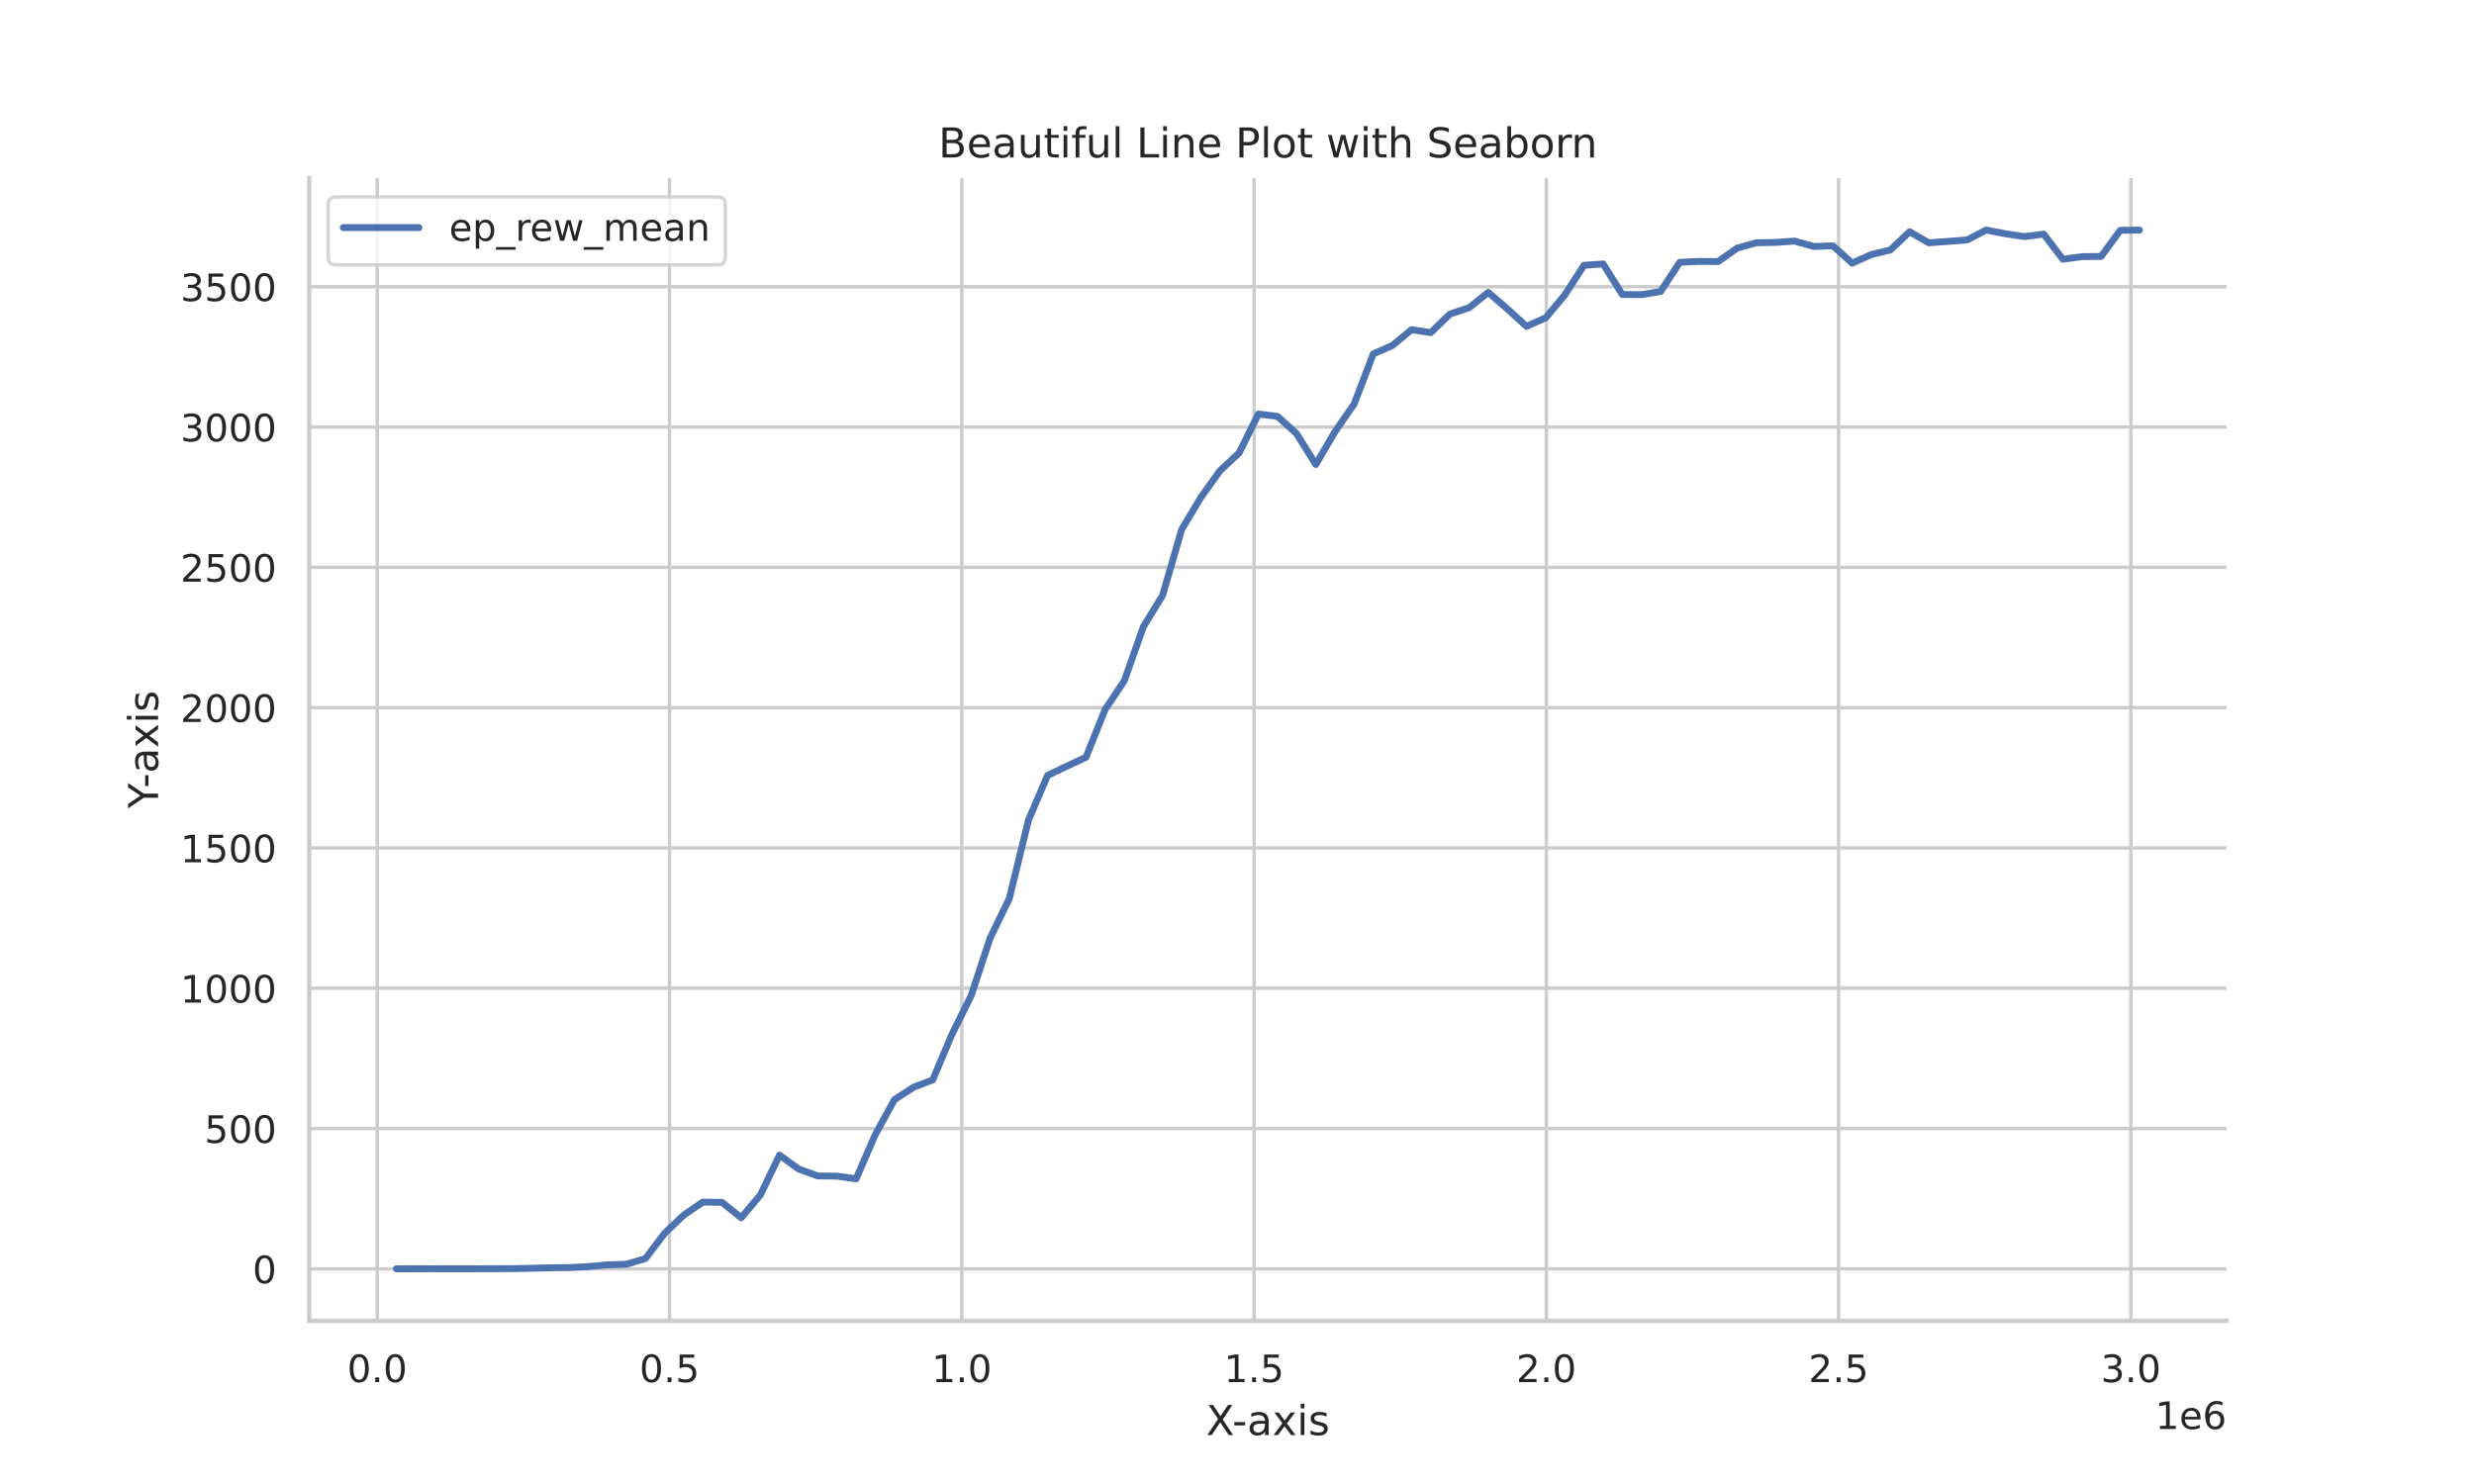
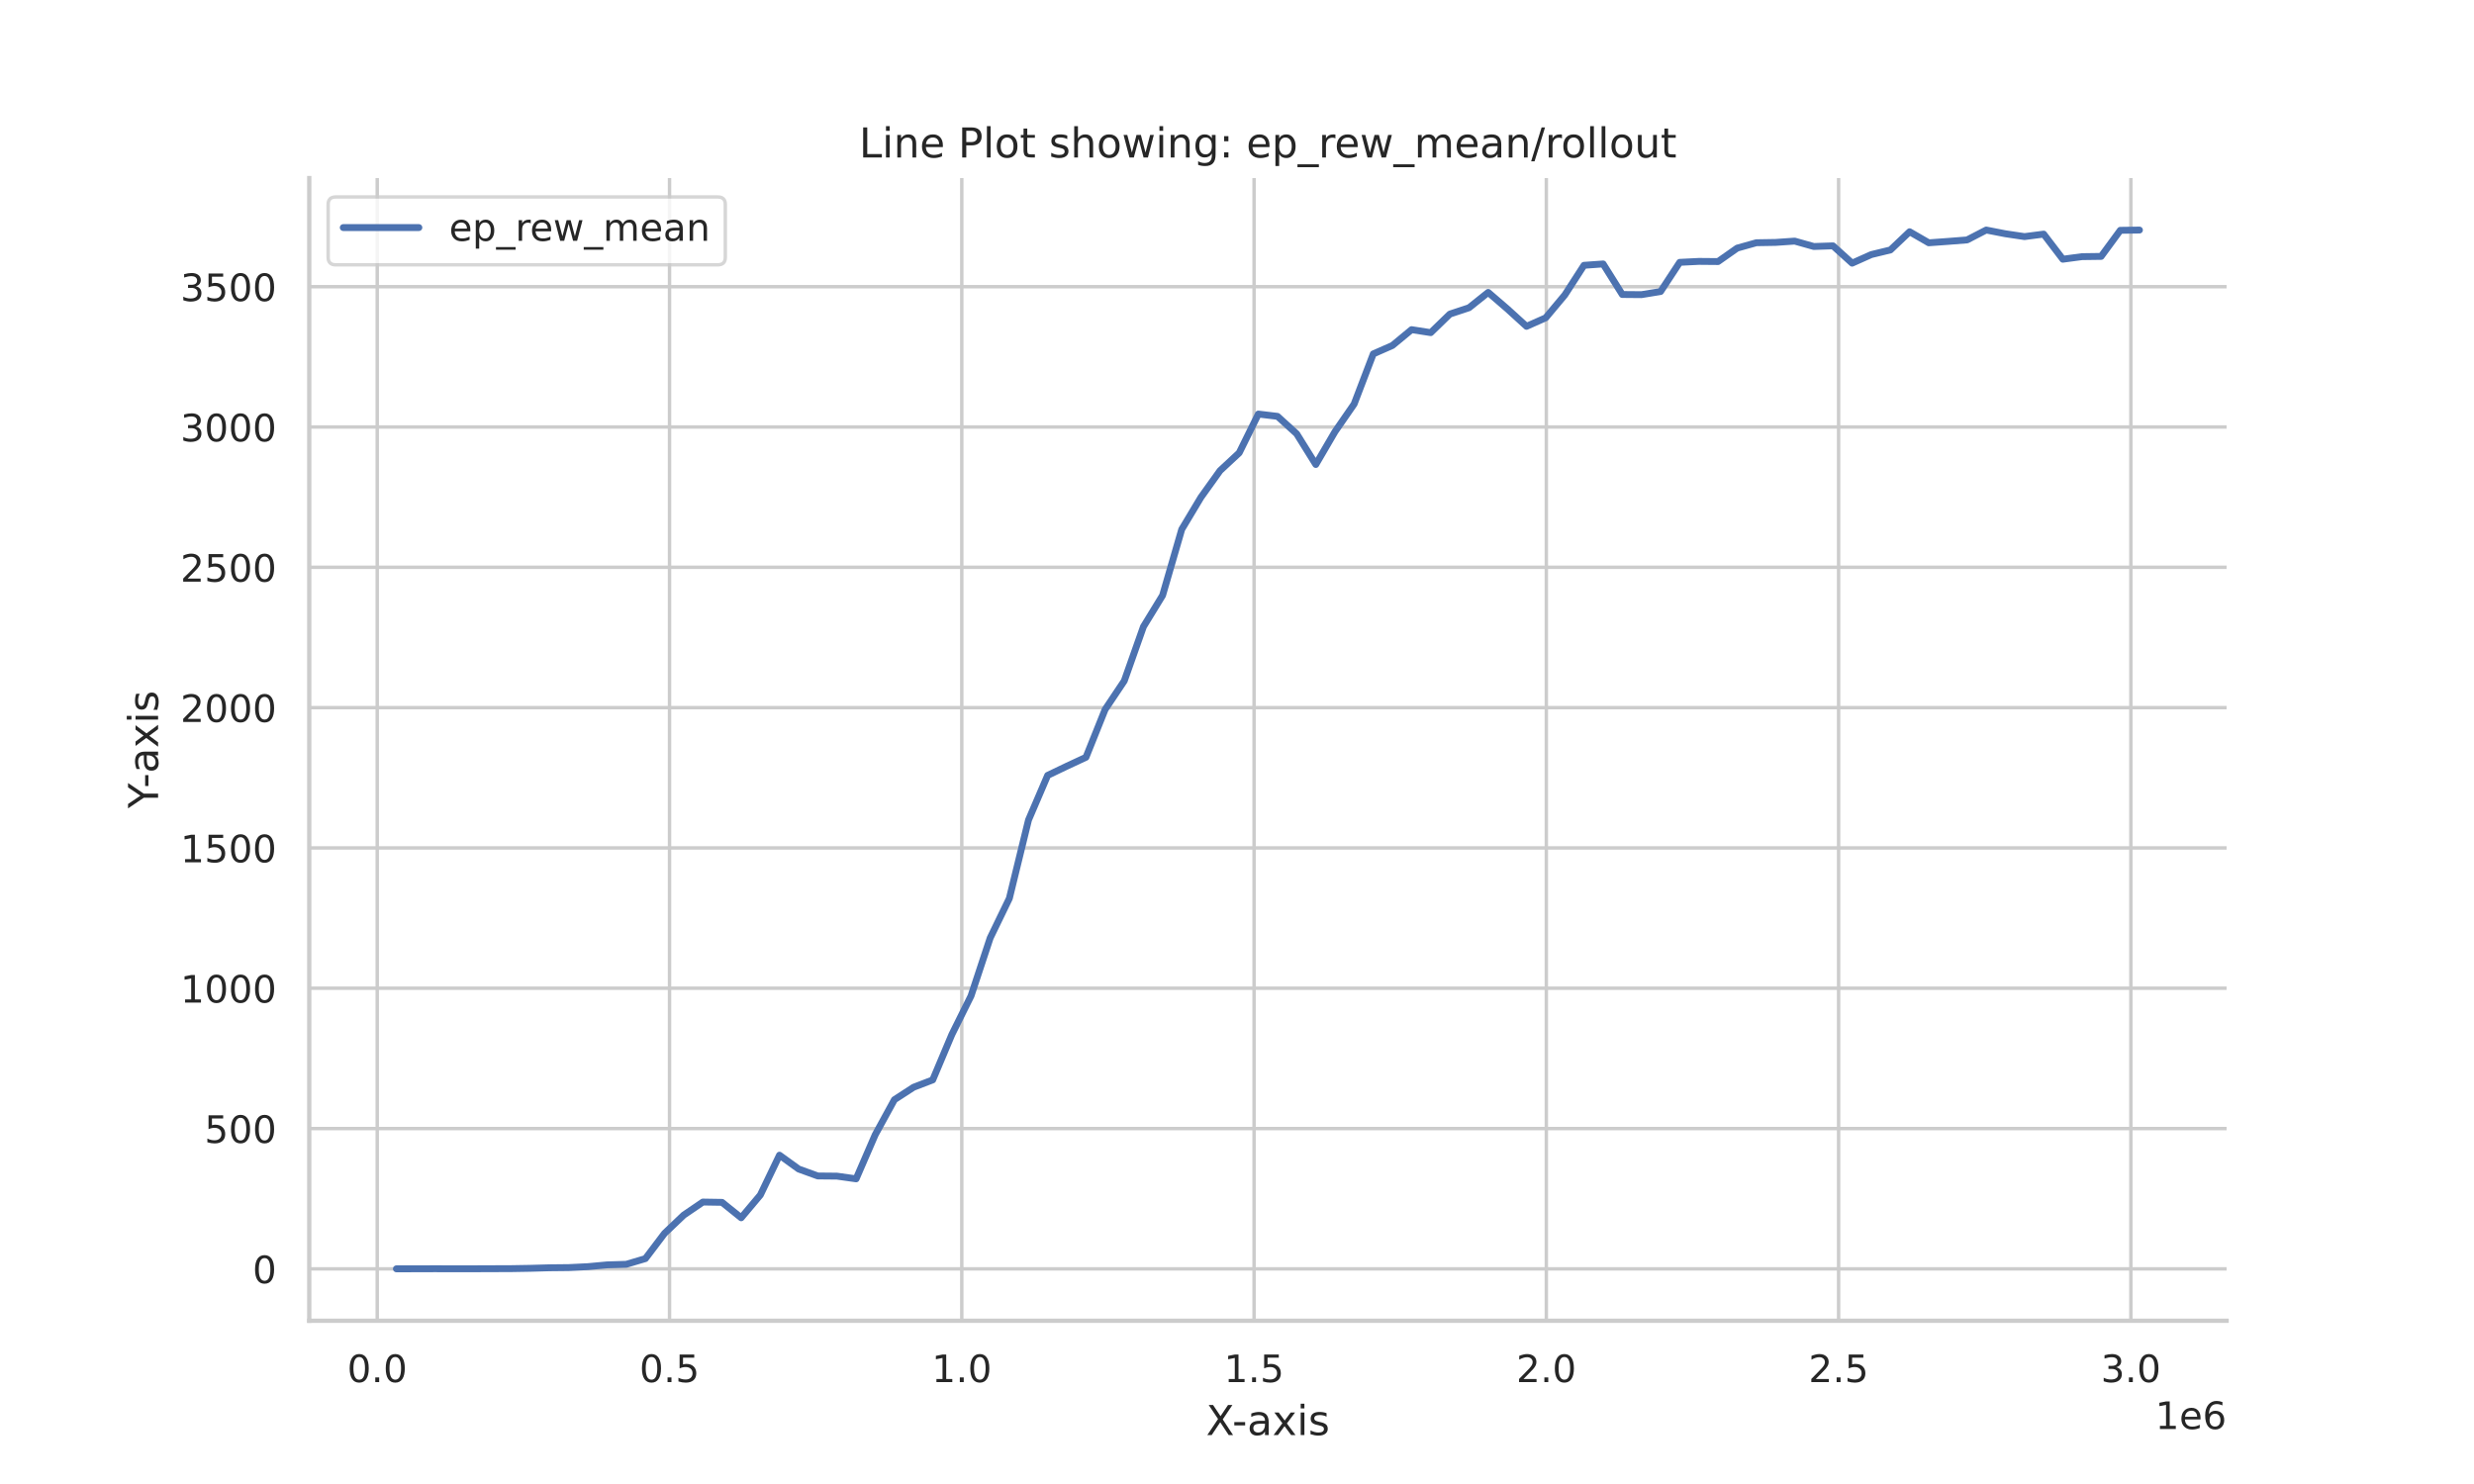
<svg xmlns="http://www.w3.org/2000/svg" xmlns:xlink="http://www.w3.org/1999/xlink" width="720pt" height="432pt" viewBox="0 0 720 432" version="1.1">
  <defs>
    <style type="text/css">*{stroke-linejoin: round; stroke-linecap: butt}</style>
  </defs>
  <g id="figure_1">
    <g id="patch_1">
      <path d="M 0 432  L 720 432  L 720 0  L 0 0  z " style="fill: #ffffff" />
    </g>
    <g id="axes_1">
      <g id="patch_2">
        <path d="M 90 384.48  L 648 384.48  L 648 51.84  L 90 51.84  z " style="fill: #ffffff" />
      </g>
      <g id="matplotlib.axis_1">
        <g id="xtick_1">
          <g id="line2d_1">
-             <path d="M 109.789 384.48  L 109.789 51.84  " clip-path="url(#p60ff860751)" style="fill: none; stroke: #cccccc; stroke-linecap: round" />
+             <path d="M 109.789 384.48  L 109.789 51.84  " clip-path="url(#p2292378111)" style="fill: none; stroke: #cccccc; stroke-linecap: round" />
          </g>
          <g id="text_1">
            <g style="fill: #262626" transform="translate(101.0425 402.3383) scale(0.11 -0.11)">
              <defs>
                <path id="DejaVuSans-30" d="M 2034 4250  Q 1547 4250 1301 3770  Q 1056 3291 1056 2328  Q 1056 1369 1301 889  Q 1547 409 2034 409  Q 2525 409 2770 889  Q 3016 1369 3016 2328  Q 3016 3291 2770 3770  Q 2525 4250 2034 4250  z M 2034 4750  Q 2819 4750 3233 4129  Q 3647 3509 3647 2328  Q 3647 1150 3233 529  Q 2819 -91 2034 -91  Q 1250 -91 836 529  Q 422 1150 422 2328  Q 422 3509 836 4129  Q 1250 4750 2034 4750  z " transform="scale(0.015625)" />
                <path id="DejaVuSans-2e" d="M 684 794  L 1344 794  L 1344 0  L 684 0  L 684 794  z " transform="scale(0.015625)" />
              </defs>
              <use xlink:href="#DejaVuSans-30" />
              <use xlink:href="#DejaVuSans-2e" x="63.623" />
              <use xlink:href="#DejaVuSans-30" x="95.41" />
            </g>
          </g>
        </g>
        <g id="xtick_2">
          <g id="line2d_2">
-             <path d="M 194.848 384.48  L 194.848 51.84  " clip-path="url(#p60ff860751)" style="fill: none; stroke: #cccccc; stroke-linecap: round" />
+             <path d="M 194.848 384.48  L 194.848 51.84  " clip-path="url(#p2292378111)" style="fill: none; stroke: #cccccc; stroke-linecap: round" />
          </g>
          <g id="text_2">
            <g style="fill: #262626" transform="translate(186.1015 402.3383) scale(0.11 -0.11)">
              <defs>
                <path id="DejaVuSans-35" d="M 691 4666  L 3169 4666  L 3169 4134  L 1269 4134  L 1269 2991  Q 1406 3038 1543 3061  Q 1681 3084 1819 3084  Q 2600 3084 3056 2656  Q 3513 2228 3513 1497  Q 3513 744 3044 326  Q 2575 -91 1722 -91  Q 1428 -91 1123 -41  Q 819 9 494 109  L 494 744  Q 775 591 1075 516  Q 1375 441 1709 441  Q 2250 441 2565 725  Q 2881 1009 2881 1497  Q 2881 1984 2565 2268  Q 2250 2553 1709 2553  Q 1456 2553 1204 2497  Q 953 2441 691 2322  L 691 4666  z " transform="scale(0.015625)" />
              </defs>
              <use xlink:href="#DejaVuSans-30" />
              <use xlink:href="#DejaVuSans-2e" x="63.623" />
              <use xlink:href="#DejaVuSans-35" x="95.41" />
            </g>
          </g>
        </g>
        <g id="xtick_3">
          <g id="line2d_3">
-             <path d="M 279.907 384.48  L 279.907 51.84  " clip-path="url(#p60ff860751)" style="fill: none; stroke: #cccccc; stroke-linecap: round" />
+             <path d="M 279.907 384.48  L 279.907 51.84  " clip-path="url(#p2292378111)" style="fill: none; stroke: #cccccc; stroke-linecap: round" />
          </g>
          <g id="text_3">
            <g style="fill: #262626" transform="translate(271.1605 402.3383) scale(0.11 -0.11)">
              <defs>
                <path id="DejaVuSans-31" d="M 794 531  L 1825 531  L 1825 4091  L 703 3866  L 703 4441  L 1819 4666  L 2450 4666  L 2450 531  L 3481 531  L 3481 0  L 794 0  L 794 531  z " transform="scale(0.015625)" />
              </defs>
              <use xlink:href="#DejaVuSans-31" />
              <use xlink:href="#DejaVuSans-2e" x="63.623" />
              <use xlink:href="#DejaVuSans-30" x="95.41" />
            </g>
          </g>
        </g>
        <g id="xtick_4">
          <g id="line2d_4">
-             <path d="M 364.966 384.48  L 364.966 51.84  " clip-path="url(#p60ff860751)" style="fill: none; stroke: #cccccc; stroke-linecap: round" />
+             <path d="M 364.966 384.48  L 364.966 51.84  " clip-path="url(#p2292378111)" style="fill: none; stroke: #cccccc; stroke-linecap: round" />
          </g>
          <g id="text_4">
            <g style="fill: #262626" transform="translate(356.2194 402.3383) scale(0.11 -0.11)">
              <use xlink:href="#DejaVuSans-31" />
              <use xlink:href="#DejaVuSans-2e" x="63.623" />
              <use xlink:href="#DejaVuSans-35" x="95.41" />
            </g>
          </g>
        </g>
        <g id="xtick_5">
          <g id="line2d_5">
-             <path d="M 450.025 384.48  L 450.025 51.84  " clip-path="url(#p60ff860751)" style="fill: none; stroke: #cccccc; stroke-linecap: round" />
+             <path d="M 450.025 384.48  L 450.025 51.84  " clip-path="url(#p2292378111)" style="fill: none; stroke: #cccccc; stroke-linecap: round" />
          </g>
          <g id="text_5">
            <g style="fill: #262626" transform="translate(441.2784 402.3383) scale(0.11 -0.11)">
              <defs>
                <path id="DejaVuSans-32" d="M 1228 531  L 3431 531  L 3431 0  L 469 0  L 469 531  Q 828 903 1448 1529  Q 2069 2156 2228 2338  Q 2531 2678 2651 2914  Q 2772 3150 2772 3378  Q 2772 3750 2511 3984  Q 2250 4219 1831 4219  Q 1534 4219 1204 4116  Q 875 4013 500 3803  L 500 4441  Q 881 4594 1212 4672  Q 1544 4750 1819 4750  Q 2544 4750 2975 4387  Q 3406 4025 3406 3419  Q 3406 3131 3298 2873  Q 3191 2616 2906 2266  Q 2828 2175 2409 1742  Q 1991 1309 1228 531  z " transform="scale(0.015625)" />
              </defs>
              <use xlink:href="#DejaVuSans-32" />
              <use xlink:href="#DejaVuSans-2e" x="63.623" />
              <use xlink:href="#DejaVuSans-30" x="95.41" />
            </g>
          </g>
        </g>
        <g id="xtick_6">
          <g id="line2d_6">
-             <path d="M 535.084 384.48  L 535.084 51.84  " clip-path="url(#p60ff860751)" style="fill: none; stroke: #cccccc; stroke-linecap: round" />
+             <path d="M 535.084 384.48  L 535.084 51.84  " clip-path="url(#p2292378111)" style="fill: none; stroke: #cccccc; stroke-linecap: round" />
          </g>
          <g id="text_6">
            <g style="fill: #262626" transform="translate(526.3374 402.3383) scale(0.11 -0.11)">
              <use xlink:href="#DejaVuSans-32" />
              <use xlink:href="#DejaVuSans-2e" x="63.623" />
              <use xlink:href="#DejaVuSans-35" x="95.41" />
            </g>
          </g>
        </g>
        <g id="xtick_7">
          <g id="line2d_7">
-             <path d="M 620.143 384.48  L 620.143 51.84  " clip-path="url(#p60ff860751)" style="fill: none; stroke: #cccccc; stroke-linecap: round" />
+             <path d="M 620.143 384.48  L 620.143 51.84  " clip-path="url(#p2292378111)" style="fill: none; stroke: #cccccc; stroke-linecap: round" />
          </g>
          <g id="text_7">
            <g style="fill: #262626" transform="translate(611.3964 402.3383) scale(0.11 -0.11)">
              <defs>
                <path id="DejaVuSans-33" d="M 2597 2516  Q 3050 2419 3304 2112  Q 3559 1806 3559 1356  Q 3559 666 3084 287  Q 2609 -91 1734 -91  Q 1441 -91 1130 -33  Q 819 25 488 141  L 488 750  Q 750 597 1062 519  Q 1375 441 1716 441  Q 2309 441 2620 675  Q 2931 909 2931 1356  Q 2931 1769 2642 2001  Q 2353 2234 1838 2234  L 1294 2234  L 1294 2753  L 1863 2753  Q 2328 2753 2575 2939  Q 2822 3125 2822 3475  Q 2822 3834 2567 4026  Q 2313 4219 1838 4219  Q 1578 4219 1281 4162  Q 984 4106 628 3988  L 628 4550  Q 988 4650 1302 4700  Q 1616 4750 1894 4750  Q 2613 4750 3031 4423  Q 3450 4097 3450 3541  Q 3450 3153 3228 2886  Q 3006 2619 2597 2516  z " transform="scale(0.015625)" />
              </defs>
              <use xlink:href="#DejaVuSans-33" />
              <use xlink:href="#DejaVuSans-2e" x="63.623" />
              <use xlink:href="#DejaVuSans-30" x="95.41" />
            </g>
          </g>
        </g>
        <g id="text_8">
          <g style="fill: #262626" transform="translate(351.0047 417.7441) scale(0.12 -0.12)">
            <defs>
              <path id="DejaVuSans-58" d="M 403 4666  L 1081 4666  L 2241 2931  L 3406 4666  L 4084 4666  L 2584 2425  L 4184 0  L 3506 0  L 2194 1984  L 872 0  L 191 0  L 1856 2491  L 403 4666  z " transform="scale(0.015625)" />
              <path id="DejaVuSans-2d" d="M 313 2009  L 1997 2009  L 1997 1497  L 313 1497  L 313 2009  z " transform="scale(0.015625)" />
              <path id="DejaVuSans-61" d="M 2194 1759  Q 1497 1759 1228 1600  Q 959 1441 959 1056  Q 959 750 1161 570  Q 1363 391 1709 391  Q 2188 391 2477 730  Q 2766 1069 2766 1631  L 2766 1759  L 2194 1759  z M 3341 1997  L 3341 0  L 2766 0  L 2766 531  Q 2569 213 2275 61  Q 1981 -91 1556 -91  Q 1019 -91 701 211  Q 384 513 384 1019  Q 384 1609 779 1909  Q 1175 2209 1959 2209  L 2766 2209  L 2766 2266  Q 2766 2663 2505 2880  Q 2244 3097 1772 3097  Q 1472 3097 1187 3025  Q 903 2953 641 2809  L 641 3341  Q 956 3463 1253 3523  Q 1550 3584 1831 3584  Q 2591 3584 2966 3190  Q 3341 2797 3341 1997  z " transform="scale(0.015625)" />
              <path id="DejaVuSans-78" d="M 3513 3500  L 2247 1797  L 3578 0  L 2900 0  L 1881 1375  L 863 0  L 184 0  L 1544 1831  L 300 3500  L 978 3500  L 1906 2253  L 2834 3500  L 3513 3500  z " transform="scale(0.015625)" />
              <path id="DejaVuSans-69" d="M 603 3500  L 1178 3500  L 1178 0  L 603 0  L 603 3500  z M 603 4863  L 1178 4863  L 1178 4134  L 603 4134  L 603 4863  z " transform="scale(0.015625)" />
              <path id="DejaVuSans-73" d="M 2834 3397  L 2834 2853  Q 2591 2978 2328 3040  Q 2066 3103 1784 3103  Q 1356 3103 1142 2972  Q 928 2841 928 2578  Q 928 2378 1081 2264  Q 1234 2150 1697 2047  L 1894 2003  Q 2506 1872 2764 1633  Q 3022 1394 3022 966  Q 3022 478 2636 193  Q 2250 -91 1575 -91  Q 1294 -91 989 -36  Q 684 19 347 128  L 347 722  Q 666 556 975 473  Q 1284 391 1588 391  Q 1994 391 2212 530  Q 2431 669 2431 922  Q 2431 1156 2273 1281  Q 2116 1406 1581 1522  L 1381 1569  Q 847 1681 609 1914  Q 372 2147 372 2553  Q 372 3047 722 3315  Q 1072 3584 1716 3584  Q 2034 3584 2315 3537  Q 2597 3491 2834 3397  z " transform="scale(0.015625)" />
            </defs>
            <use xlink:href="#DejaVuSans-58" />
            <use xlink:href="#DejaVuSans-2d" x="63.506" />
            <use xlink:href="#DejaVuSans-61" x="99.59" />
            <use xlink:href="#DejaVuSans-78" x="160.869" />
            <use xlink:href="#DejaVuSans-69" x="220.049" />
            <use xlink:href="#DejaVuSans-73" x="247.832" />
          </g>
        </g>
        <g id="text_9">
          <g style="fill: #262626" transform="translate(627.2341 415.9842) scale(0.11 -0.11)">
            <defs>
              <path id="DejaVuSans-65" d="M 3597 1894  L 3597 1613  L 953 1613  Q 991 1019 1311 708  Q 1631 397 2203 397  Q 2534 397 2845 478  Q 3156 559 3463 722  L 3463 178  Q 3153 47 2828 -22  Q 2503 -91 2169 -91  Q 1331 -91 842 396  Q 353 884 353 1716  Q 353 2575 817 3079  Q 1281 3584 2069 3584  Q 2775 3584 3186 3129  Q 3597 2675 3597 1894  z M 3022 2063  Q 3016 2534 2758 2815  Q 2500 3097 2075 3097  Q 1594 3097 1305 2825  Q 1016 2553 972 2059  L 3022 2063  z " transform="scale(0.015625)" />
              <path id="DejaVuSans-36" d="M 2113 2584  Q 1688 2584 1439 2293  Q 1191 2003 1191 1497  Q 1191 994 1439 701  Q 1688 409 2113 409  Q 2538 409 2786 701  Q 3034 994 3034 1497  Q 3034 2003 2786 2293  Q 2538 2584 2113 2584  z M 3366 4563  L 3366 3988  Q 3128 4100 2886 4159  Q 2644 4219 2406 4219  Q 1781 4219 1451 3797  Q 1122 3375 1075 2522  Q 1259 2794 1537 2939  Q 1816 3084 2150 3084  Q 2853 3084 3261 2657  Q 3669 2231 3669 1497  Q 3669 778 3244 343  Q 2819 -91 2113 -91  Q 1303 -91 875 529  Q 447 1150 447 2328  Q 447 3434 972 4092  Q 1497 4750 2381 4750  Q 2619 4750 2861 4703  Q 3103 4656 3366 4563  z " transform="scale(0.015625)" />
            </defs>
            <use xlink:href="#DejaVuSans-31" />
            <use xlink:href="#DejaVuSans-65" x="63.623" />
            <use xlink:href="#DejaVuSans-36" x="125.146" />
          </g>
        </g>
      </g>
      <g id="matplotlib.axis_2">
        <g id="ytick_1">
          <g id="line2d_8">
-             <path d="M 90 369.365  L 648 369.365  " clip-path="url(#p60ff860751)" style="fill: none; stroke: #cccccc; stroke-linecap: round" />
+             <path d="M 90 369.365  L 648 369.365  " clip-path="url(#p2292378111)" style="fill: none; stroke: #cccccc; stroke-linecap: round" />
          </g>
          <g id="text_10">
            <g style="fill: #262626" transform="translate(73.50125 373.5442) scale(0.11 -0.11)">
              <use xlink:href="#DejaVuSans-30" />
            </g>
          </g>
        </g>
        <g id="ytick_2">
          <g id="line2d_9">
-             <path d="M 90 328.522  L 648 328.522  " clip-path="url(#p60ff860751)" style="fill: none; stroke: #cccccc; stroke-linecap: round" />
+             <path d="M 90 328.522  L 648 328.522  " clip-path="url(#p2292378111)" style="fill: none; stroke: #cccccc; stroke-linecap: round" />
          </g>
          <g id="text_11">
            <g style="fill: #262626" transform="translate(59.50375 332.7008) scale(0.11 -0.11)">
              <use xlink:href="#DejaVuSans-35" />
              <use xlink:href="#DejaVuSans-30" x="63.623" />
              <use xlink:href="#DejaVuSans-30" x="127.246" />
            </g>
          </g>
        </g>
        <g id="ytick_3">
          <g id="line2d_10">
-             <path d="M 90 287.678  L 648 287.678  " clip-path="url(#p60ff860751)" style="fill: none; stroke: #cccccc; stroke-linecap: round" />
+             <path d="M 90 287.678  L 648 287.678  " clip-path="url(#p2292378111)" style="fill: none; stroke: #cccccc; stroke-linecap: round" />
          </g>
          <g id="text_12">
            <g style="fill: #262626" transform="translate(52.505 291.8574) scale(0.11 -0.11)">
              <use xlink:href="#DejaVuSans-31" />
              <use xlink:href="#DejaVuSans-30" x="63.623" />
              <use xlink:href="#DejaVuSans-30" x="127.246" />
              <use xlink:href="#DejaVuSans-30" x="190.869" />
            </g>
          </g>
        </g>
        <g id="ytick_4">
          <g id="line2d_11">
-             <path d="M 90 246.835  L 648 246.835  " clip-path="url(#p60ff860751)" style="fill: none; stroke: #cccccc; stroke-linecap: round" />
+             <path d="M 90 246.835  L 648 246.835  " clip-path="url(#p2292378111)" style="fill: none; stroke: #cccccc; stroke-linecap: round" />
          </g>
          <g id="text_13">
            <g style="fill: #262626" transform="translate(52.505 251.014) scale(0.11 -0.11)">
              <use xlink:href="#DejaVuSans-31" />
              <use xlink:href="#DejaVuSans-35" x="63.623" />
              <use xlink:href="#DejaVuSans-30" x="127.246" />
              <use xlink:href="#DejaVuSans-30" x="190.869" />
            </g>
          </g>
        </g>
        <g id="ytick_5">
          <g id="line2d_12">
-             <path d="M 90 205.991  L 648 205.991  " clip-path="url(#p60ff860751)" style="fill: none; stroke: #cccccc; stroke-linecap: round" />
+             <path d="M 90 205.991  L 648 205.991  " clip-path="url(#p2292378111)" style="fill: none; stroke: #cccccc; stroke-linecap: round" />
          </g>
          <g id="text_14">
            <g style="fill: #262626" transform="translate(52.505 210.1706) scale(0.11 -0.11)">
              <use xlink:href="#DejaVuSans-32" />
              <use xlink:href="#DejaVuSans-30" x="63.623" />
              <use xlink:href="#DejaVuSans-30" x="127.246" />
              <use xlink:href="#DejaVuSans-30" x="190.869" />
            </g>
          </g>
        </g>
        <g id="ytick_6">
          <g id="line2d_13">
-             <path d="M 90 165.148  L 648 165.148  " clip-path="url(#p60ff860751)" style="fill: none; stroke: #cccccc; stroke-linecap: round" />
+             <path d="M 90 165.148  L 648 165.148  " clip-path="url(#p2292378111)" style="fill: none; stroke: #cccccc; stroke-linecap: round" />
          </g>
          <g id="text_15">
            <g style="fill: #262626" transform="translate(52.505 169.3272) scale(0.11 -0.11)">
              <use xlink:href="#DejaVuSans-32" />
              <use xlink:href="#DejaVuSans-35" x="63.623" />
              <use xlink:href="#DejaVuSans-30" x="127.246" />
              <use xlink:href="#DejaVuSans-30" x="190.869" />
            </g>
          </g>
        </g>
        <g id="ytick_7">
          <g id="line2d_14">
-             <path d="M 90 124.305  L 648 124.305  " clip-path="url(#p60ff860751)" style="fill: none; stroke: #cccccc; stroke-linecap: round" />
+             <path d="M 90 124.305  L 648 124.305  " clip-path="url(#p2292378111)" style="fill: none; stroke: #cccccc; stroke-linecap: round" />
          </g>
          <g id="text_16">
            <g style="fill: #262626" transform="translate(52.505 128.4838) scale(0.11 -0.11)">
              <use xlink:href="#DejaVuSans-33" />
              <use xlink:href="#DejaVuSans-30" x="63.623" />
              <use xlink:href="#DejaVuSans-30" x="127.246" />
              <use xlink:href="#DejaVuSans-30" x="190.869" />
            </g>
          </g>
        </g>
        <g id="ytick_8">
          <g id="line2d_15">
-             <path d="M 90 83.461  L 648 83.461  " clip-path="url(#p60ff860751)" style="fill: none; stroke: #cccccc; stroke-linecap: round" />
+             <path d="M 90 83.461  L 648 83.461  " clip-path="url(#p2292378111)" style="fill: none; stroke: #cccccc; stroke-linecap: round" />
          </g>
          <g id="text_17">
            <g style="fill: #262626" transform="translate(52.505 87.64038) scale(0.11 -0.11)">
              <use xlink:href="#DejaVuSans-33" />
              <use xlink:href="#DejaVuSans-35" x="63.623" />
              <use xlink:href="#DejaVuSans-30" x="127.246" />
              <use xlink:href="#DejaVuSans-30" x="190.869" />
            </g>
          </g>
        </g>
        <g id="text_18">
          <g style="fill: #262626" transform="translate(46.00937 235.2975) rotate(-90) scale(0.12 -0.12)">
            <defs>
              <path id="DejaVuSans-59" d="M -13 4666  L 666 4666  L 1959 2747  L 3244 4666  L 3922 4666  L 2272 2222  L 2272 0  L 1638 0  L 1638 2222  L -13 4666  z " transform="scale(0.015625)" />
            </defs>
            <use xlink:href="#DejaVuSans-59" />
            <use xlink:href="#DejaVuSans-2d" x="49.209" />
            <use xlink:href="#DejaVuSans-61" x="85.293" />
            <use xlink:href="#DejaVuSans-78" x="146.572" />
            <use xlink:href="#DejaVuSans-69" x="205.752" />
            <use xlink:href="#DejaVuSans-73" x="233.535" />
          </g>
        </g>
      </g>
      <g id="PolyCollection_1" />
      <g id="line2d_16">
-         <path d="M 115.364 369.36  L 120.938 369.358  L 126.512 369.338  L 132.087 369.351  L 137.661 369.348  L 143.236 369.326  L 148.81 369.307  L 154.385 369.212  L 159.959 369.057  L 165.533 368.999  L 171.108 368.728  L 176.682 368.211  L 182.257 368.044  L 187.831 366.385  L 193.406 359.027  L 198.98 353.723  L 204.554 349.923  L 210.129 350.013  L 215.703 354.5  L 221.278 347.87  L 226.852 336.278  L 232.427 340.308  L 238.001 342.329  L 243.575 342.38  L 249.15 343.167  L 254.724 330.306  L 260.299 320.128  L 265.873 316.508  L 271.448 314.364  L 277.022 301.14  L 282.596 289.911  L 288.171 273.04  L 293.745 261.53  L 299.32 238.717  L 304.894 225.714  L 310.469 223.042  L 316.043 220.448  L 321.617 206.537  L 327.192 198.205  L 332.766 182.436  L 338.341 173.325  L 343.915 154.102  L 349.49 144.792  L 355.064 137.011  L 360.638 131.827  L 366.213 120.532  L 371.787 121.201  L 377.362 126.275  L 382.936 135.216  L 388.51 125.676  L 394.085 117.618  L 399.659 103.023  L 405.234 100.57  L 410.808 95.963  L 416.383 96.833  L 421.957 91.427  L 427.531 89.583  L 433.106 85.12  L 438.68 89.921  L 444.255 94.998  L 449.829 92.528  L 455.404 85.864  L 460.978 77.234  L 466.552 76.835  L 472.127 85.727  L 477.701 85.776  L 483.276 84.864  L 488.85 76.37  L 494.425 76.093  L 499.999 76.141  L 505.573 72.227  L 511.148 70.664  L 516.722 70.571  L 522.297 70.188  L 527.871 71.756  L 533.446 71.568  L 539.02 76.607  L 544.594 74.11  L 550.169 72.757  L 555.743 67.462  L 561.318 70.68  L 566.892 70.278  L 572.467 69.844  L 578.041 66.96  L 583.615 68.048  L 589.19 68.875  L 594.764 68.153  L 600.339 75.461  L 605.913 74.713  L 611.488 74.638  L 617.062 67.048  L 622.636 66.97  " clip-path="url(#p60ff860751)" style="fill: none; stroke: #4c72b0; stroke-width: 2; stroke-linecap: round" />
+         <path d="M 115.364 369.36  L 120.938 369.358  L 126.512 369.338  L 132.087 369.351  L 137.661 369.348  L 143.236 369.326  L 148.81 369.307  L 154.385 369.212  L 159.959 369.057  L 165.533 368.999  L 171.108 368.728  L 176.682 368.211  L 182.257 368.044  L 187.831 366.385  L 193.406 359.027  L 198.98 353.723  L 204.554 349.923  L 210.129 350.013  L 215.703 354.5  L 221.278 347.87  L 226.852 336.278  L 232.427 340.308  L 238.001 342.329  L 243.575 342.38  L 249.15 343.167  L 254.724 330.306  L 260.299 320.128  L 265.873 316.508  L 271.448 314.364  L 277.022 301.14  L 282.596 289.911  L 288.171 273.04  L 293.745 261.53  L 299.32 238.717  L 304.894 225.714  L 310.469 223.042  L 316.043 220.448  L 321.617 206.537  L 327.192 198.205  L 332.766 182.436  L 338.341 173.325  L 343.915 154.102  L 349.49 144.792  L 355.064 137.011  L 360.638 131.827  L 366.213 120.532  L 371.787 121.201  L 377.362 126.275  L 382.936 135.216  L 388.51 125.676  L 394.085 117.618  L 399.659 103.023  L 405.234 100.57  L 410.808 95.963  L 416.383 96.833  L 421.957 91.427  L 427.531 89.583  L 433.106 85.12  L 438.68 89.921  L 444.255 94.998  L 449.829 92.528  L 455.404 85.864  L 460.978 77.234  L 466.552 76.835  L 472.127 85.727  L 477.701 85.776  L 483.276 84.864  L 488.85 76.37  L 494.425 76.093  L 499.999 76.141  L 505.573 72.227  L 511.148 70.664  L 516.722 70.571  L 522.297 70.188  L 527.871 71.756  L 533.446 71.568  L 539.02 76.607  L 544.594 74.11  L 550.169 72.757  L 555.743 67.462  L 561.318 70.68  L 566.892 70.278  L 572.467 69.844  L 578.041 66.96  L 583.615 68.048  L 589.19 68.875  L 594.764 68.153  L 600.339 75.461  L 605.913 74.713  L 611.488 74.638  L 617.062 67.048  L 622.636 66.97  " clip-path="url(#p2292378111)" style="fill: none; stroke: #4c72b0; stroke-width: 2; stroke-linecap: round" />
      </g>
      <g id="patch_3">
        <path d="M 90 384.48  L 90 51.84  " style="fill: none; stroke: #cccccc; stroke-width: 1.25; stroke-linejoin: miter; stroke-linecap: square" />
      </g>
      <g id="patch_4">
        <path d="M 90 384.48  L 648 384.48  " style="fill: none; stroke: #cccccc; stroke-width: 1.25; stroke-linejoin: miter; stroke-linecap: square" />
      </g>
      <g id="text_19">
-         <g style="fill: #262626" transform="translate(273.1209 45.84) scale(0.12 -0.12)">
+         <g style="fill: #262626" transform="translate(250.0303 45.84) scale(0.12 -0.12)">
          <defs>
-             <path id="DejaVuSans-42" d="M 1259 2228  L 1259 519  L 2272 519  Q 2781 519 3026 730  Q 3272 941 3272 1375  Q 3272 1813 3026 2020  Q 2781 2228 2272 2228  L 1259 2228  z M 1259 4147  L 1259 2741  L 2194 2741  Q 2656 2741 2882 2914  Q 3109 3088 3109 3444  Q 3109 3797 2882 3972  Q 2656 4147 2194 4147  L 1259 4147  z M 628 4666  L 2241 4666  Q 2963 4666 3353 4366  Q 3744 4066 3744 3513  Q 3744 3084 3544 2831  Q 3344 2578 2956 2516  Q 3422 2416 3680 2098  Q 3938 1781 3938 1306  Q 3938 681 3513 340  Q 3088 0 2303 0  L 628 0  L 628 4666  z " transform="scale(0.015625)" />
-             <path id="DejaVuSans-75" d="M 544 1381  L 544 3500  L 1119 3500  L 1119 1403  Q 1119 906 1312 657  Q 1506 409 1894 409  Q 2359 409 2629 706  Q 2900 1003 2900 1516  L 2900 3500  L 3475 3500  L 3475 0  L 2900 0  L 2900 538  Q 2691 219 2414 64  Q 2138 -91 1772 -91  Q 1169 -91 856 284  Q 544 659 544 1381  z M 1991 3584  L 1991 3584  z " transform="scale(0.015625)" />
-             <path id="DejaVuSans-74" d="M 1172 4494  L 1172 3500  L 2356 3500  L 2356 3053  L 1172 3053  L 1172 1153  Q 1172 725 1289 603  Q 1406 481 1766 481  L 2356 481  L 2356 0  L 1766 0  Q 1100 0 847 248  Q 594 497 594 1153  L 594 3053  L 172 3053  L 172 3500  L 594 3500  L 594 4494  L 1172 4494  z " transform="scale(0.015625)" />
-             <path id="DejaVuSans-66" d="M 2375 4863  L 2375 4384  L 1825 4384  Q 1516 4384 1395 4259  Q 1275 4134 1275 3809  L 1275 3500  L 2222 3500  L 2222 3053  L 1275 3053  L 1275 0  L 697 0  L 697 3053  L 147 3053  L 147 3500  L 697 3500  L 697 3744  Q 697 4328 969 4595  Q 1241 4863 1831 4863  L 2375 4863  z " transform="scale(0.015625)" />
-             <path id="DejaVuSans-6c" d="M 603 4863  L 1178 4863  L 1178 0  L 603 0  L 603 4863  z " transform="scale(0.015625)" />
-             <path id="DejaVuSans-20" transform="scale(0.015625)" />
            <path id="DejaVuSans-4c" d="M 628 4666  L 1259 4666  L 1259 531  L 3531 531  L 3531 0  L 628 0  L 628 4666  z " transform="scale(0.015625)" />
            <path id="DejaVuSans-6e" d="M 3513 2113  L 3513 0  L 2938 0  L 2938 2094  Q 2938 2591 2744 2837  Q 2550 3084 2163 3084  Q 1697 3084 1428 2787  Q 1159 2491 1159 1978  L 1159 0  L 581 0  L 581 3500  L 1159 3500  L 1159 2956  Q 1366 3272 1645 3428  Q 1925 3584 2291 3584  Q 2894 3584 3203 3211  Q 3513 2838 3513 2113  z " transform="scale(0.015625)" />
+             <path id="DejaVuSans-20" transform="scale(0.015625)" />
            <path id="DejaVuSans-50" d="M 1259 4147  L 1259 2394  L 2053 2394  Q 2494 2394 2734 2622  Q 2975 2850 2975 3272  Q 2975 3691 2734 3919  Q 2494 4147 2053 4147  L 1259 4147  z M 628 4666  L 2053 4666  Q 2838 4666 3239 4311  Q 3641 3956 3641 3272  Q 3641 2581 3239 2228  Q 2838 1875 2053 1875  L 1259 1875  L 1259 0  L 628 0  L 628 4666  z " transform="scale(0.015625)" />
+             <path id="DejaVuSans-6c" d="M 603 4863  L 1178 4863  L 1178 0  L 603 0  L 603 4863  z " transform="scale(0.015625)" />
            <path id="DejaVuSans-6f" d="M 1959 3097  Q 1497 3097 1228 2736  Q 959 2375 959 1747  Q 959 1119 1226 758  Q 1494 397 1959 397  Q 2419 397 2687 759  Q 2956 1122 2956 1747  Q 2956 2369 2687 2733  Q 2419 3097 1959 3097  z M 1959 3584  Q 2709 3584 3137 3096  Q 3566 2609 3566 1747  Q 3566 888 3137 398  Q 2709 -91 1959 -91  Q 1206 -91 779 398  Q 353 888 353 1747  Q 353 2609 779 3096  Q 1206 3584 1959 3584  z " transform="scale(0.015625)" />
+             <path id="DejaVuSans-74" d="M 1172 4494  L 1172 3500  L 2356 3500  L 2356 3053  L 1172 3053  L 1172 1153  Q 1172 725 1289 603  Q 1406 481 1766 481  L 2356 481  L 2356 0  L 1766 0  Q 1100 0 847 248  Q 594 497 594 1153  L 594 3053  L 172 3053  L 172 3500  L 594 3500  L 594 4494  L 1172 4494  z " transform="scale(0.015625)" />
+             <path id="DejaVuSans-68" d="M 3513 2113  L 3513 0  L 2938 0  L 2938 2094  Q 2938 2591 2744 2837  Q 2550 3084 2163 3084  Q 1697 3084 1428 2787  Q 1159 2491 1159 1978  L 1159 0  L 581 0  L 581 4863  L 1159 4863  L 1159 2956  Q 1366 3272 1645 3428  Q 1925 3584 2291 3584  Q 2894 3584 3203 3211  Q 3513 2838 3513 2113  z " transform="scale(0.015625)" />
            <path id="DejaVuSans-77" d="M 269 3500  L 844 3500  L 1563 769  L 2278 3500  L 2956 3500  L 3675 769  L 4391 3500  L 4966 3500  L 4050 0  L 3372 0  L 2619 2869  L 1863 0  L 1184 0  L 269 3500  z " transform="scale(0.015625)" />
-             <path id="DejaVuSans-68" d="M 3513 2113  L 3513 0  L 2938 0  L 2938 2094  Q 2938 2591 2744 2837  Q 2550 3084 2163 3084  Q 1697 3084 1428 2787  Q 1159 2491 1159 1978  L 1159 0  L 581 0  L 581 4863  L 1159 4863  L 1159 2956  Q 1366 3272 1645 3428  Q 1925 3584 2291 3584  Q 2894 3584 3203 3211  Q 3513 2838 3513 2113  z " transform="scale(0.015625)" />
-             <path id="DejaVuSans-53" d="M 3425 4513  L 3425 3897  Q 3066 4069 2747 4153  Q 2428 4238 2131 4238  Q 1616 4238 1336 4038  Q 1056 3838 1056 3469  Q 1056 3159 1242 3001  Q 1428 2844 1947 2747  L 2328 2669  Q 3034 2534 3370 2195  Q 3706 1856 3706 1288  Q 3706 609 3251 259  Q 2797 -91 1919 -91  Q 1588 -91 1214 -16  Q 841 59 441 206  L 441 856  Q 825 641 1194 531  Q 1563 422 1919 422  Q 2459 422 2753 634  Q 3047 847 3047 1241  Q 3047 1584 2836 1778  Q 2625 1972 2144 2069  L 1759 2144  Q 1053 2284 737 2584  Q 422 2884 422 3419  Q 422 4038 858 4394  Q 1294 4750 2059 4750  Q 2388 4750 2728 4690  Q 3069 4631 3425 4513  z " transform="scale(0.015625)" />
-             <path id="DejaVuSans-62" d="M 3116 1747  Q 3116 2381 2855 2742  Q 2594 3103 2138 3103  Q 1681 3103 1420 2742  Q 1159 2381 1159 1747  Q 1159 1113 1420 752  Q 1681 391 2138 391  Q 2594 391 2855 752  Q 3116 1113 3116 1747  z M 1159 2969  Q 1341 3281 1617 3432  Q 1894 3584 2278 3584  Q 2916 3584 3314 3078  Q 3713 2572 3713 1747  Q 3713 922 3314 415  Q 2916 -91 2278 -91  Q 1894 -91 1617 61  Q 1341 213 1159 525  L 1159 0  L 581 0  L 581 4863  L 1159 4863  L 1159 2969  z " transform="scale(0.015625)" />
+             <path id="DejaVuSans-67" d="M 2906 1791  Q 2906 2416 2648 2759  Q 2391 3103 1925 3103  Q 1463 3103 1205 2759  Q 947 2416 947 1791  Q 947 1169 1205 825  Q 1463 481 1925 481  Q 2391 481 2648 825  Q 2906 1169 2906 1791  z M 3481 434  Q 3481 -459 3084 -895  Q 2688 -1331 1869 -1331  Q 1566 -1331 1297 -1286  Q 1028 -1241 775 -1147  L 775 -588  Q 1028 -725 1275 -790  Q 1522 -856 1778 -856  Q 2344 -856 2625 -561  Q 2906 -266 2906 331  L 2906 616  Q 2728 306 2450 153  Q 2172 0 1784 0  Q 1141 0 747 490  Q 353 981 353 1791  Q 353 2603 747 3093  Q 1141 3584 1784 3584  Q 2172 3584 2450 3431  Q 2728 3278 2906 2969  L 2906 3500  L 3481 3500  L 3481 434  z " transform="scale(0.015625)" />
+             <path id="DejaVuSans-3a" d="M 750 794  L 1409 794  L 1409 0  L 750 0  L 750 794  z M 750 3309  L 1409 3309  L 1409 2516  L 750 2516  L 750 3309  z " transform="scale(0.015625)" />
+             <path id="DejaVuSans-70" d="M 1159 525  L 1159 -1331  L 581 -1331  L 581 3500  L 1159 3500  L 1159 2969  Q 1341 3281 1617 3432  Q 1894 3584 2278 3584  Q 2916 3584 3314 3078  Q 3713 2572 3713 1747  Q 3713 922 3314 415  Q 2916 -91 2278 -91  Q 1894 -91 1617 61  Q 1341 213 1159 525  z M 3116 1747  Q 3116 2381 2855 2742  Q 2594 3103 2138 3103  Q 1681 3103 1420 2742  Q 1159 2381 1159 1747  Q 1159 1113 1420 752  Q 1681 391 2138 391  Q 2594 391 2855 752  Q 3116 1113 3116 1747  z " transform="scale(0.015625)" />
+             <path id="DejaVuSans-5f" d="M 3263 -1063  L 3263 -1509  L -63 -1509  L -63 -1063  L 3263 -1063  z " transform="scale(0.015625)" />
            <path id="DejaVuSans-72" d="M 2631 2963  Q 2534 3019 2420 3045  Q 2306 3072 2169 3072  Q 1681 3072 1420 2755  Q 1159 2438 1159 1844  L 1159 0  L 581 0  L 581 3500  L 1159 3500  L 1159 2956  Q 1341 3275 1631 3429  Q 1922 3584 2338 3584  Q 2397 3584 2469 3576  Q 2541 3569 2628 3553  L 2631 2963  z " transform="scale(0.015625)" />
+             <path id="DejaVuSans-6d" d="M 3328 2828  Q 3544 3216 3844 3400  Q 4144 3584 4550 3584  Q 5097 3584 5394 3201  Q 5691 2819 5691 2113  L 5691 0  L 5113 0  L 5113 2094  Q 5113 2597 4934 2840  Q 4756 3084 4391 3084  Q 3944 3084 3684 2787  Q 3425 2491 3425 1978  L 3425 0  L 2847 0  L 2847 2094  Q 2847 2600 2669 2842  Q 2491 3084 2119 3084  Q 1678 3084 1418 2786  Q 1159 2488 1159 1978  L 1159 0  L 581 0  L 581 3500  L 1159 3500  L 1159 2956  Q 1356 3278 1631 3431  Q 1906 3584 2284 3584  Q 2666 3584 2933 3390  Q 3200 3197 3328 2828  z " transform="scale(0.015625)" />
+             <path id="DejaVuSans-2f" d="M 1625 4666  L 2156 4666  L 531 -594  L 0 -594  L 1625 4666  z " transform="scale(0.015625)" />
+             <path id="DejaVuSans-75" d="M 544 1381  L 544 3500  L 1119 3500  L 1119 1403  Q 1119 906 1312 657  Q 1506 409 1894 409  Q 2359 409 2629 706  Q 2900 1003 2900 1516  L 2900 3500  L 3475 3500  L 3475 0  L 2900 0  L 2900 538  Q 2691 219 2414 64  Q 2138 -91 1772 -91  Q 1169 -91 856 284  Q 544 659 544 1381  z M 1991 3584  L 1991 3584  z " transform="scale(0.015625)" />
          </defs>
-           <use xlink:href="#DejaVuSans-42" />
-           <use xlink:href="#DejaVuSans-65" x="68.604" />
-           <use xlink:href="#DejaVuSans-61" x="130.127" />
-           <use xlink:href="#DejaVuSans-75" x="191.406" />
-           <use xlink:href="#DejaVuSans-74" x="254.785" />
-           <use xlink:href="#DejaVuSans-69" x="293.994" />
-           <use xlink:href="#DejaVuSans-66" x="321.777" />
-           <use xlink:href="#DejaVuSans-75" x="356.982" />
-           <use xlink:href="#DejaVuSans-6c" x="420.361" />
-           <use xlink:href="#DejaVuSans-20" x="448.145" />
-           <use xlink:href="#DejaVuSans-4c" x="479.932" />
-           <use xlink:href="#DejaVuSans-69" x="535.645" />
-           <use xlink:href="#DejaVuSans-6e" x="563.428" />
-           <use xlink:href="#DejaVuSans-65" x="626.807" />
-           <use xlink:href="#DejaVuSans-20" x="688.33" />
-           <use xlink:href="#DejaVuSans-50" x="720.117" />
-           <use xlink:href="#DejaVuSans-6c" x="780.42" />
-           <use xlink:href="#DejaVuSans-6f" x="808.203" />
-           <use xlink:href="#DejaVuSans-74" x="869.385" />
-           <use xlink:href="#DejaVuSans-20" x="908.594" />
-           <use xlink:href="#DejaVuSans-77" x="940.381" />
-           <use xlink:href="#DejaVuSans-69" x="1022.168" />
-           <use xlink:href="#DejaVuSans-74" x="1049.951" />
-           <use xlink:href="#DejaVuSans-68" x="1089.16" />
-           <use xlink:href="#DejaVuSans-20" x="1152.539" />
-           <use xlink:href="#DejaVuSans-53" x="1184.326" />
-           <use xlink:href="#DejaVuSans-65" x="1247.803" />
-           <use xlink:href="#DejaVuSans-61" x="1309.326" />
-           <use xlink:href="#DejaVuSans-62" x="1370.605" />
-           <use xlink:href="#DejaVuSans-6f" x="1434.082" />
-           <use xlink:href="#DejaVuSans-72" x="1495.264" />
-           <use xlink:href="#DejaVuSans-6e" x="1534.627" />
+           <use xlink:href="#DejaVuSans-4c" />
+           <use xlink:href="#DejaVuSans-69" x="55.713" />
+           <use xlink:href="#DejaVuSans-6e" x="83.496" />
+           <use xlink:href="#DejaVuSans-65" x="146.875" />
+           <use xlink:href="#DejaVuSans-20" x="208.398" />
+           <use xlink:href="#DejaVuSans-50" x="240.186" />
+           <use xlink:href="#DejaVuSans-6c" x="300.488" />
+           <use xlink:href="#DejaVuSans-6f" x="328.271" />
+           <use xlink:href="#DejaVuSans-74" x="389.453" />
+           <use xlink:href="#DejaVuSans-20" x="428.662" />
+           <use xlink:href="#DejaVuSans-73" x="460.449" />
+           <use xlink:href="#DejaVuSans-68" x="512.549" />
+           <use xlink:href="#DejaVuSans-6f" x="575.928" />
+           <use xlink:href="#DejaVuSans-77" x="637.109" />
+           <use xlink:href="#DejaVuSans-69" x="718.896" />
+           <use xlink:href="#DejaVuSans-6e" x="746.68" />
+           <use xlink:href="#DejaVuSans-67" x="810.059" />
+           <use xlink:href="#DejaVuSans-3a" x="873.535" />
+           <use xlink:href="#DejaVuSans-20" x="907.227" />
+           <use xlink:href="#DejaVuSans-65" x="939.014" />
+           <use xlink:href="#DejaVuSans-70" x="1000.537" />
+           <use xlink:href="#DejaVuSans-5f" x="1064.014" />
+           <use xlink:href="#DejaVuSans-72" x="1114.014" />
+           <use xlink:href="#DejaVuSans-65" x="1152.877" />
+           <use xlink:href="#DejaVuSans-77" x="1214.4" />
+           <use xlink:href="#DejaVuSans-5f" x="1296.188" />
+           <use xlink:href="#DejaVuSans-6d" x="1346.188" />
+           <use xlink:href="#DejaVuSans-65" x="1443.6" />
+           <use xlink:href="#DejaVuSans-61" x="1505.123" />
+           <use xlink:href="#DejaVuSans-6e" x="1566.402" />
+           <use xlink:href="#DejaVuSans-2f" x="1629.781" />
+           <use xlink:href="#DejaVuSans-72" x="1663.473" />
+           <use xlink:href="#DejaVuSans-6f" x="1702.336" />
+           <use xlink:href="#DejaVuSans-6c" x="1763.518" />
+           <use xlink:href="#DejaVuSans-6c" x="1791.301" />
+           <use xlink:href="#DejaVuSans-6f" x="1819.084" />
+           <use xlink:href="#DejaVuSans-75" x="1880.266" />
+           <use xlink:href="#DejaVuSans-74" x="1943.645" />
        </g>
      </g>
      <g id="legend_1">
        <g id="patch_5">
          <path d="M 97.7 77.092  L 208.886 77.092  Q 211.086 77.092 211.086 74.892  L 211.086 59.54  Q 211.086 57.34 208.886 57.34  L 97.7 57.34  Q 95.5 57.34 95.5 59.54  L 95.5 74.892  Q 95.5 77.092 97.7 77.092  z " style="fill: #ffffff; opacity: 0.8; stroke: #cccccc; stroke-linejoin: miter" />
        </g>
        <g id="line2d_17">
          <path d="M 99.9 66.248  L 110.9 66.248  L 121.9 66.248  " style="fill: none; stroke: #4c72b0; stroke-width: 2; stroke-linecap: round" />
        </g>
        <g id="text_20">
          <g style="fill: #262626" transform="translate(130.7 70.09828) scale(0.11 -0.11)">
-             <defs>
-               <path id="DejaVuSans-70" d="M 1159 525  L 1159 -1331  L 581 -1331  L 581 3500  L 1159 3500  L 1159 2969  Q 1341 3281 1617 3432  Q 1894 3584 2278 3584  Q 2916 3584 3314 3078  Q 3713 2572 3713 1747  Q 3713 922 3314 415  Q 2916 -91 2278 -91  Q 1894 -91 1617 61  Q 1341 213 1159 525  z M 3116 1747  Q 3116 2381 2855 2742  Q 2594 3103 2138 3103  Q 1681 3103 1420 2742  Q 1159 2381 1159 1747  Q 1159 1113 1420 752  Q 1681 391 2138 391  Q 2594 391 2855 752  Q 3116 1113 3116 1747  z " transform="scale(0.015625)" />
-               <path id="DejaVuSans-5f" d="M 3263 -1063  L 3263 -1509  L -63 -1509  L -63 -1063  L 3263 -1063  z " transform="scale(0.015625)" />
-               <path id="DejaVuSans-6d" d="M 3328 2828  Q 3544 3216 3844 3400  Q 4144 3584 4550 3584  Q 5097 3584 5394 3201  Q 5691 2819 5691 2113  L 5691 0  L 5113 0  L 5113 2094  Q 5113 2597 4934 2840  Q 4756 3084 4391 3084  Q 3944 3084 3684 2787  Q 3425 2491 3425 1978  L 3425 0  L 2847 0  L 2847 2094  Q 2847 2600 2669 2842  Q 2491 3084 2119 3084  Q 1678 3084 1418 2786  Q 1159 2488 1159 1978  L 1159 0  L 581 0  L 581 3500  L 1159 3500  L 1159 2956  Q 1356 3278 1631 3431  Q 1906 3584 2284 3584  Q 2666 3584 2933 3390  Q 3200 3197 3328 2828  z " transform="scale(0.015625)" />
-             </defs>
            <use xlink:href="#DejaVuSans-65" />
            <use xlink:href="#DejaVuSans-70" x="61.523" />
            <use xlink:href="#DejaVuSans-5f" x="125" />
            <use xlink:href="#DejaVuSans-72" x="175" />
            <use xlink:href="#DejaVuSans-65" x="213.863" />
            <use xlink:href="#DejaVuSans-77" x="275.387" />
            <use xlink:href="#DejaVuSans-5f" x="357.174" />
            <use xlink:href="#DejaVuSans-6d" x="407.174" />
            <use xlink:href="#DejaVuSans-65" x="504.586" />
            <use xlink:href="#DejaVuSans-61" x="566.109" />
            <use xlink:href="#DejaVuSans-6e" x="627.389" />
          </g>
        </g>
      </g>
    </g>
  </g>
  <defs>
-     <clipPath id="p60ff860751">
+     <clipPath id="p2292378111">
      <rect x="90" y="51.84" width="558" height="332.64" />
    </clipPath>
  </defs>
</svg>
